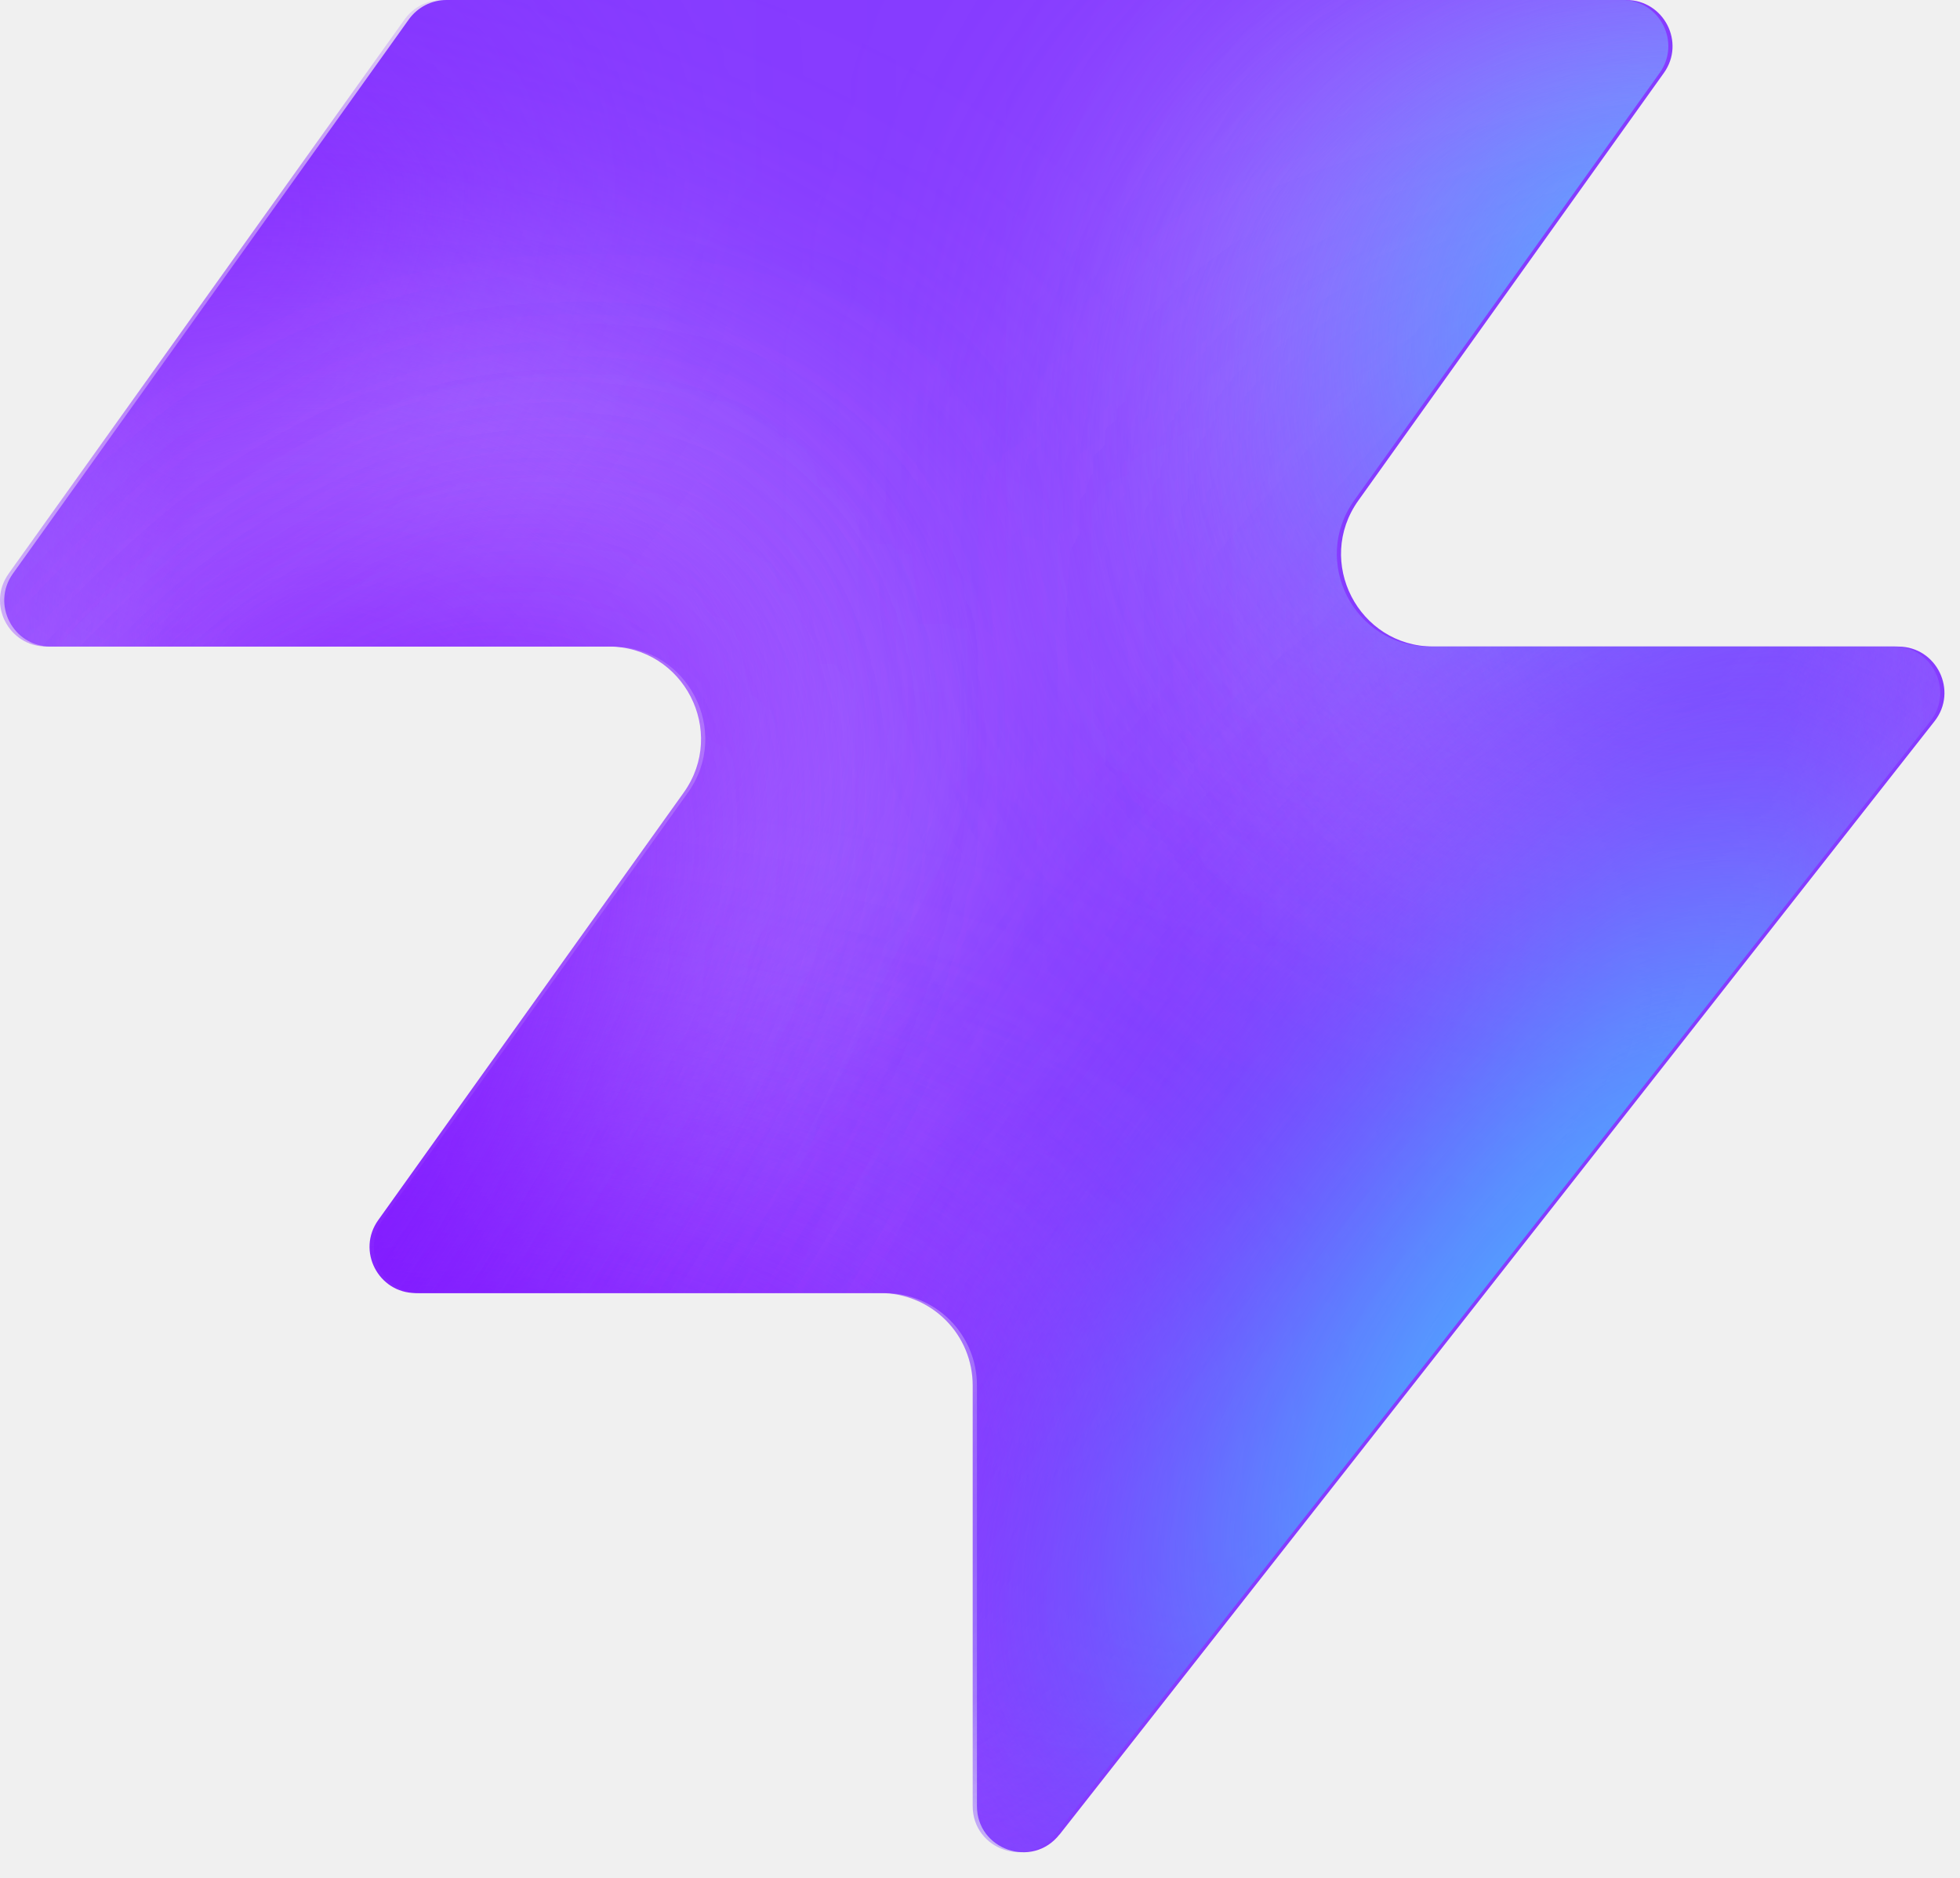
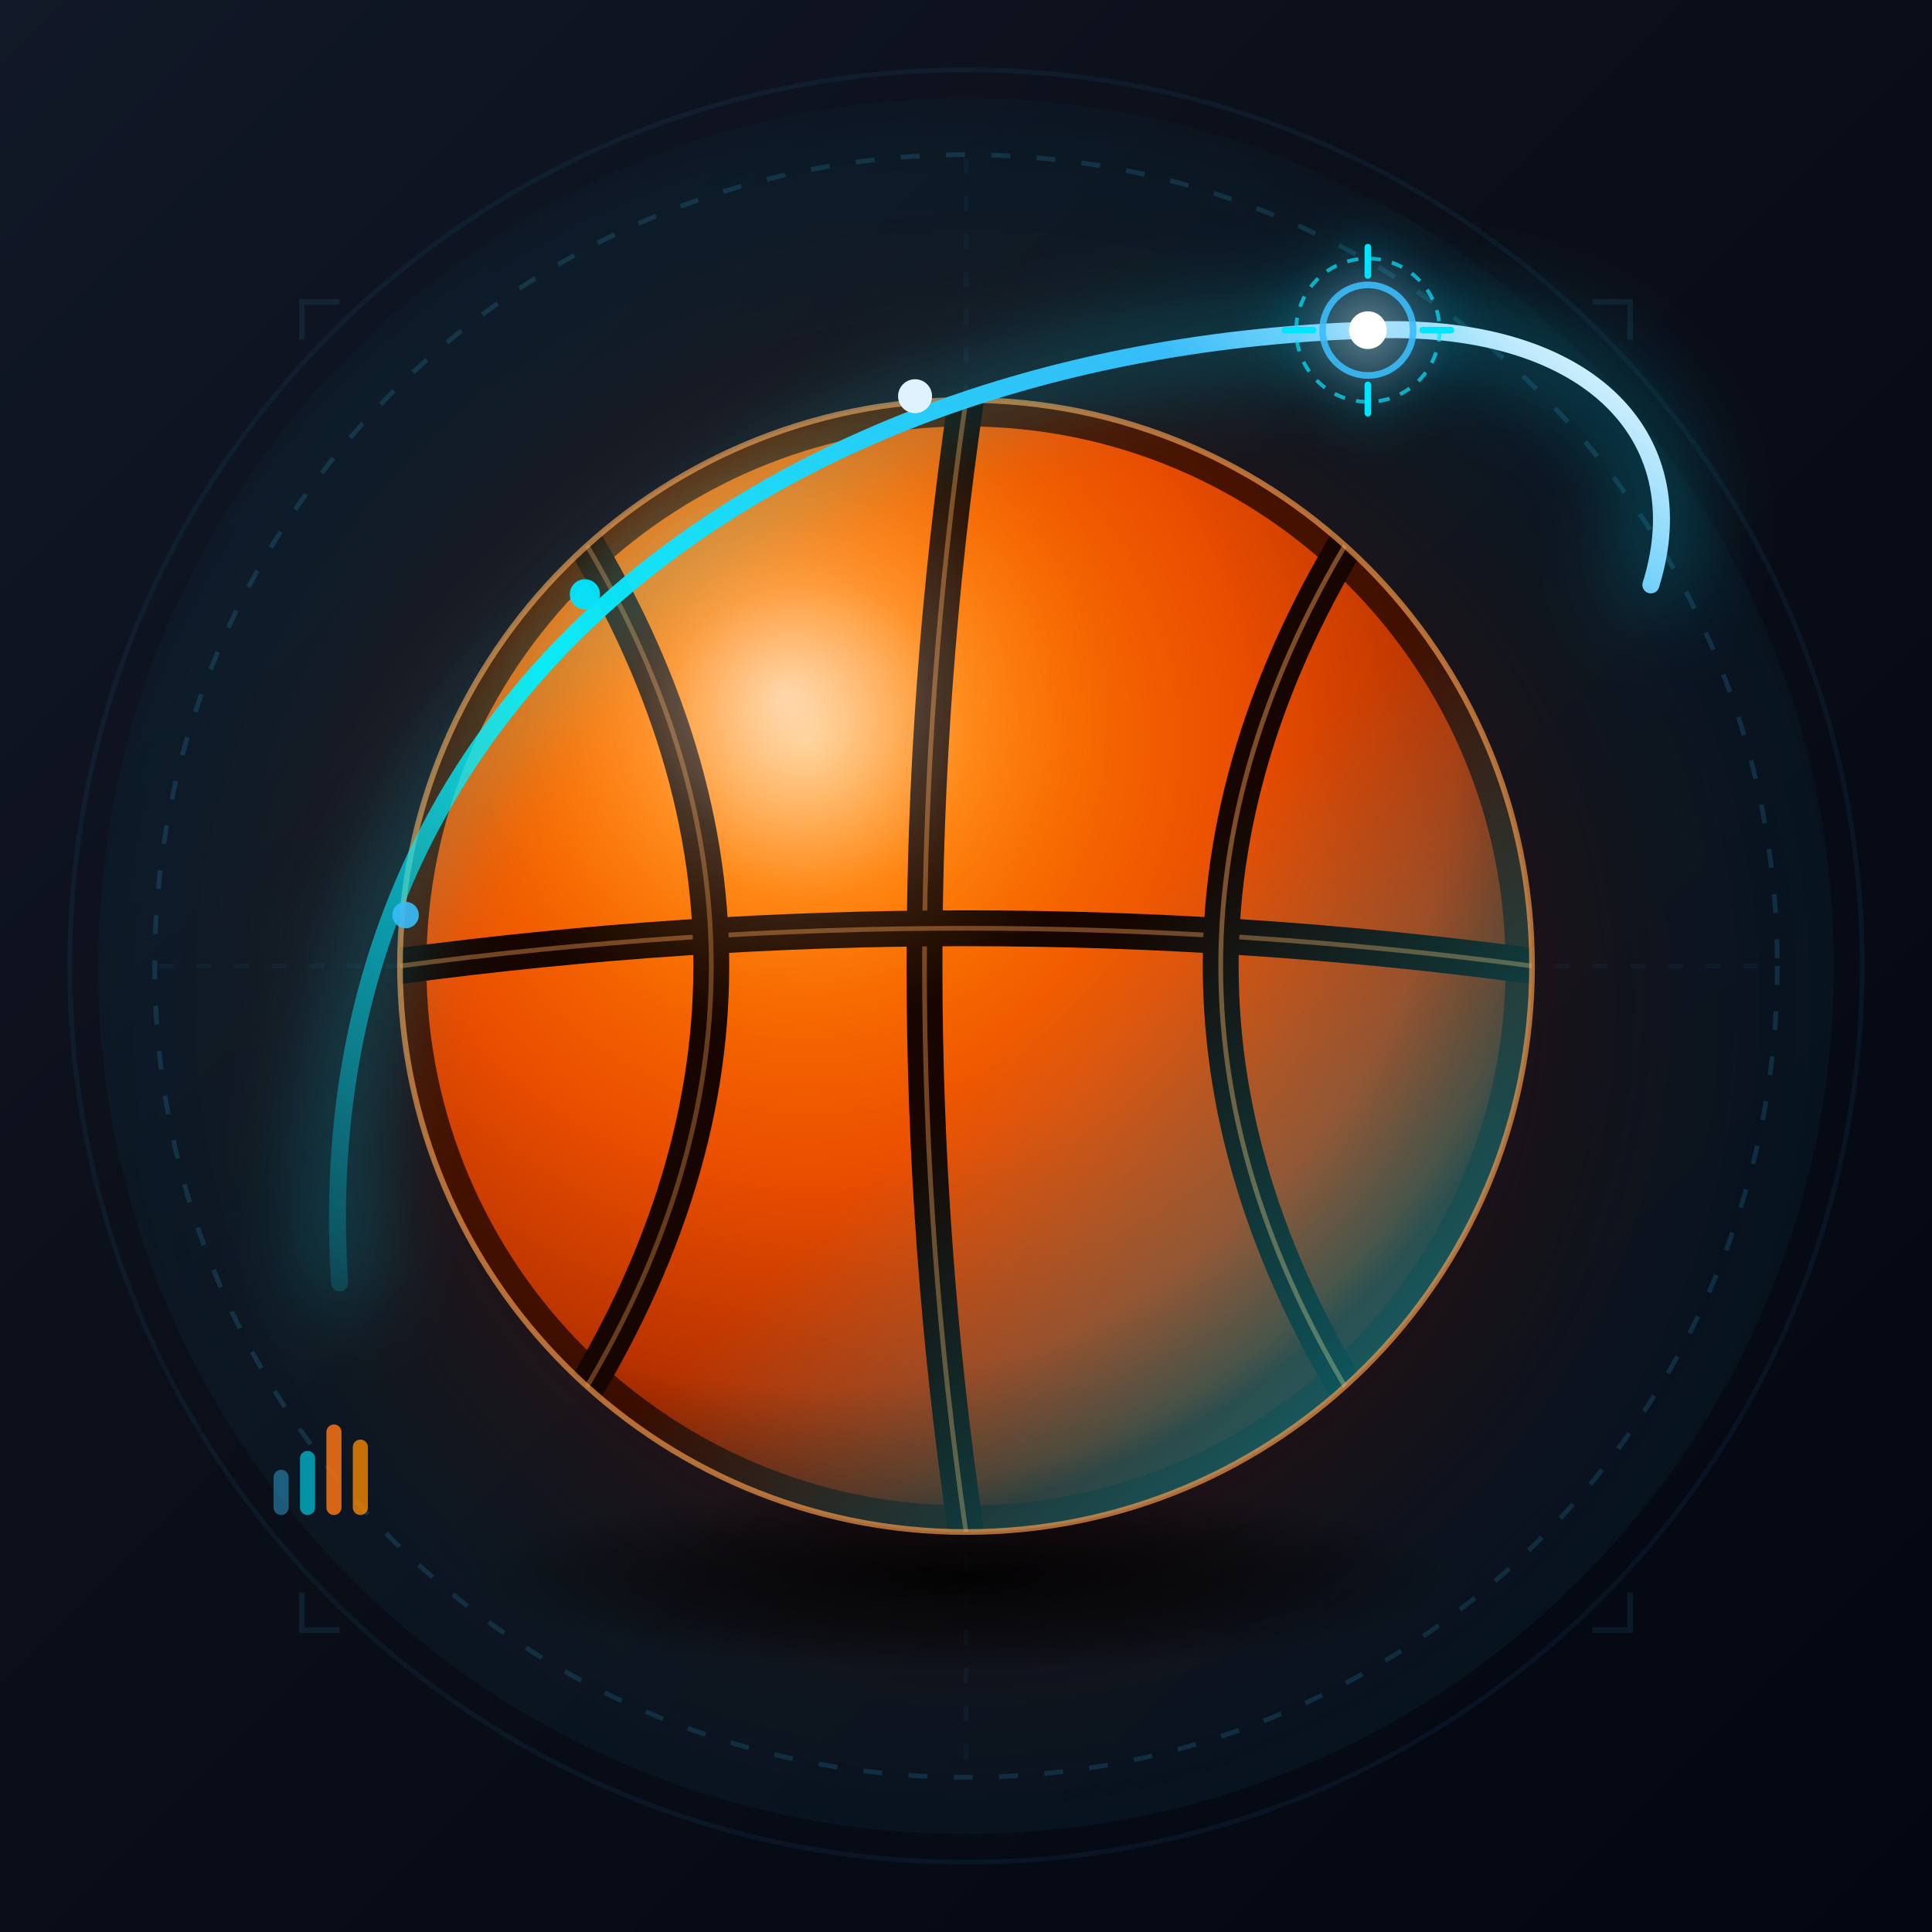
- <svg xmlns="http://www.w3.org/2000/svg" width="48" height="46" fill="none" viewBox="0 0 48 46">
-   <path fill="#863bff" d="M25.946 44.938c-.664.845-2.021.375-2.021-.698V33.937a2.26 2.26 0 0 0-2.262-2.262H10.287c-.92 0-1.456-1.04-.92-1.788l7.48-10.471c1.07-1.497 0-3.578-1.842-3.578H1.237c-.92 0-1.456-1.04-.92-1.788L10.013.474c.214-.297.556-.474.92-.474h28.894c.92 0 1.456 1.04.92 1.788l-7.48 10.471c-1.07 1.498 0 3.579 1.842 3.579h11.377c.943 0 1.473 1.088.89 1.83L25.947 44.94z" style="fill:#863bff;fill:color(display-p3 .525 .23 1);fill-opacity:1" />
-   <mask id="a" width="48" height="46" x="0" y="0" maskUnits="userSpaceOnUse" style="mask-type:alpha">
-     <path fill="#000" d="M25.842 44.938c-.664.844-2.021.375-2.021-.698V33.937a2.26 2.26 0 0 0-2.262-2.262H10.183c-.92 0-1.456-1.04-.92-1.788l7.48-10.471c1.07-1.498 0-3.579-1.842-3.579H1.133c-.92 0-1.456-1.04-.92-1.787L9.91.473c.214-.297.556-.474.92-.474h28.894c.92 0 1.456 1.04.92 1.788l-7.48 10.471c-1.07 1.498 0 3.578 1.842 3.578h11.377c.943 0 1.473 1.088.89 1.832L25.843 44.94z" style="fill:#000;fill-opacity:1" />
-   </mask>
-   <g mask="url(#a)">
-     <g filter="url(#b)">
-       <ellipse cx="5.508" cy="14.704" fill="#ede6ff" rx="5.508" ry="14.704" style="fill:#ede6ff;fill:color(display-p3 .927 .903 1);fill-opacity:1" transform="matrix(.00324 1 1 -.00324 -4.47 31.516)" />
+ <svg xmlns="http://www.w3.org/2000/svg" viewBox="0 0 1024 1024" width="1024" height="1024">
+   <defs>
+     <linearGradient id="bgGrad" x1="0%" y1="0%" x2="100%" y2="100%">
+       <stop offset="0%" stop-color="#111827" />
+       <stop offset="40%" stop-color="#0B0F19" />
+       <stop offset="100%" stop-color="#030712" />
+     </linearGradient>
+     <radialGradient id="warmAura" cx="50%" cy="52%" r="58%">
+       <stop offset="0%" stop-color="#FF5A00" stop-opacity="0.32" />
+       <stop offset="50%" stop-color="#FF3D00" stop-opacity="0.10" />
+       <stop offset="85%" stop-color="#00D2FF" stop-opacity="0.04" />
+       <stop offset="100%" stop-color="#0B0F19" stop-opacity="0" />
+     </radialGradient>
+     <radialGradient id="ballShading" cx="36%" cy="30%" r="70%">
+       <stop offset="0%" stop-color="#FFBA66" />
+       <stop offset="20%" stop-color="#FF7A00" />
+       <stop offset="55%" stop-color="#EA4E00" />
+       <stop offset="82%" stop-color="#B83200" />
+       <stop offset="96%" stop-color="#661900" />
+       <stop offset="100%" stop-color="#3D0B00" />
+     </radialGradient>
+     <radialGradient id="specularGlow" cx="34%" cy="26%" r="38%">
+       <stop offset="0%" stop-color="#FFFFFF" stop-opacity="0.55" />
+       <stop offset="35%" stop-color="#FFE0B2" stop-opacity="0.22" />
+       <stop offset="80%" stop-color="#FF8C00" stop-opacity="0" />
+     </radialGradient>
+     <linearGradient id="cyanRim" x1="100%" y1="100%" x2="0%" y2="0%">
+       <stop offset="0%" stop-color="#00E5FF" stop-opacity="0.75" />
+       <stop offset="15%" stop-color="#00E5FF" stop-opacity="0.35" />
+       <stop offset="45%" stop-color="#00E5FF" stop-opacity="0" />
+     </linearGradient>
+     <linearGradient id="cyanArc" x1="0%" y1="100%" x2="100%" y2="0%">
+       <stop offset="0%" stop-color="#00E5FF" stop-opacity="0.15" />
+       <stop offset="40%" stop-color="#00F0FF" stop-opacity="0.95" />
+       <stop offset="80%" stop-color="#38BDF8" stop-opacity="1" />
+       <stop offset="100%" stop-color="#FFFFFF" stop-opacity="1" />
+     </linearGradient>
+     <radialGradient id="ballShadow" cx="50%" cy="50%" r="50%">
+       <stop offset="0%" stop-color="#000000" stop-opacity="0.85" />
+       <stop offset="60%" stop-color="#000000" stop-opacity="0.4" />
+       <stop offset="100%" stop-color="#000000" stop-opacity="0" />
+     </radialGradient>
+     <filter id="neonGlow" x="-30%" y="-30%" width="160%" height="160%">
+       <feGaussianBlur stdDeviation="14" result="blur" />
+       <feMerge>
+         <feMergeNode in="blur" />
+         <feMergeNode in="SourceGraphic" />
+       </feMerge>
+     </filter>
+     <filter id="softGlow" x="-20%" y="-20%" width="140%" height="140%">
+       <feGaussianBlur stdDeviation="22" />
+     </filter>
+     <clipPath id="ballClip">
+       <circle cx="512" cy="512" r="300" />
+     </clipPath>
+   </defs>
+   <rect width="1024" height="1024" fill="url(#bgGrad)" />
+   <g opacity="0.16" stroke="#38BDF8" stroke-width="2.5" fill="none">
+     <circle cx="512" cy="512" r="430" stroke-dasharray="10 14" />
+     <circle cx="512" cy="512" r="475" opacity="0.4" />
+     <line x1="84" y1="512" x2="940" y2="512" stroke-dasharray="8 12" opacity="0.3" />
+     <line x1="512" y1="84" x2="512" y2="940" stroke-dasharray="8 12" opacity="0.3" />
+     <path d="M 160,180 L 160,160 L 180,160" stroke-width="3" opacity="0.6" />
+     <path d="M 864,180 L 864,160 L 844,160" stroke-width="3" opacity="0.6" />
+     <path d="M 160,844 L 160,864 L 180,864" stroke-width="3" opacity="0.6" />
+     <path d="M 864,844 L 864,864 L 844,864" stroke-width="3" opacity="0.6" />
+   </g>
+   <circle cx="512" cy="512" r="460" fill="url(#warmAura)" />
+   <ellipse cx="512" cy="836" rx="260" ry="50" fill="url(#ballShadow)" />
+   <g id="basketball">
+     <circle cx="512" cy="512" r="300" fill="url(#ballShading)" />
+     <g clip-path="url(#ballClip)">
+       <circle cx="512" cy="512" r="300" fill="none" stroke="#220600" stroke-width="28" opacity="0.8" />
+       <path d="M 512,212 Q 468,512 512,812" fill="none" stroke="#160500" stroke-width="19" stroke-linecap="round" />
+       <path d="M 512,212 Q 468,512 512,812" fill="none" stroke="#FFA352" stroke-width="2.5" opacity="0.4" />
+       <path d="M 212,512 Q 512,472 812,512" fill="none" stroke="#160500" stroke-width="19" stroke-linecap="round" />
+       <path d="M 212,512 Q 512,472 812,512" fill="none" stroke="#FFA352" stroke-width="2.5" opacity="0.4" />
+       <path d="M 298,268 Q 456,512 298,756" fill="none" stroke="#160500" stroke-width="19" stroke-linecap="round" />
+       <path d="M 298,268 Q 456,512 298,756" fill="none" stroke="#FFA352" stroke-width="2.5" opacity="0.35" />
+       <path d="M 726,268 Q 568,512 726,756" fill="none" stroke="#160500" stroke-width="19" stroke-linecap="round" />
+       <path d="M 726,268 Q 568,512 726,756" fill="none" stroke="#FFA352" stroke-width="2.5" opacity="0.45" />
+       <circle cx="512" cy="512" r="300" fill="url(#specularGlow)" />
+       <circle cx="512" cy="512" r="300" fill="url(#cyanRim)" />
    </g>
-     <g filter="url(#c)">
-       <ellipse cx="10.399" cy="29.851" fill="#ede6ff" rx="10.399" ry="29.851" style="fill:#ede6ff;fill:color(display-p3 .927 .903 1);fill-opacity:1" transform="matrix(.00324 1 1 -.00324 -39.328 7.883)" />
+     <circle cx="512" cy="512" r="300" fill="none" stroke="#FFA04D" stroke-width="3" opacity="0.65" />
+   </g>
+   <g id="telemetry_arc">
+     <path d="M 180,680 C 160,370 410,185 725,175 C 840,170 900,230 875,310" fill="none" stroke="#00E5FF" stroke-width="26" opacity="0.3" stroke-linecap="round" filter="url(#softGlow)" />
+     <path d="M 180,680 C 160,370 410,185 725,175 C 840,170 900,230 875,310" fill="none" stroke="url(#cyanArc)" stroke-width="9" stroke-linecap="round" />
+     <circle cx="215" cy="485" r="7" fill="#38BDF8" opacity="0.9" />
+     <circle cx="310" cy="315" r="8" fill="#00E5FF" opacity="0.95" />
+     <circle cx="485" cy="210" r="9" fill="#E0F2FE" />
+     <g transform="translate(725, 175)" filter="url(#neonGlow)">
+       <circle cx="0" cy="0" r="38" fill="none" stroke="#00E5FF" stroke-width="2" stroke-dasharray="6 6" opacity="0.7" />
+       <circle cx="0" cy="0" r="24" fill="none" stroke="#38BDF8" stroke-width="3.5" opacity="0.9" />
+       <circle cx="0" cy="0" r="10" fill="#FFFFFF" />
+       <line x1="0" y1="-44" x2="0" y2="-29" stroke="#00E5FF" stroke-width="3.5" stroke-linecap="round" />
+       <line x1="0" y1="29" x2="0" y2="44" stroke="#00E5FF" stroke-width="3.5" stroke-linecap="round" />
+       <line x1="-44" y1="0" x2="-29" y2="0" stroke="#00E5FF" stroke-width="3.5" stroke-linecap="round" />
+       <line x1="29" y1="0" x2="44" y2="0" stroke="#00E5FF" stroke-width="3.5" stroke-linecap="round" />
    </g>
-     <g filter="url(#d)">
-       <ellipse cx="5.508" cy="30.487" fill="#7e14ff" rx="5.508" ry="30.487" style="fill:#7e14ff;fill:color(display-p3 .492 .077 1);fill-opacity:1" transform="rotate(89.814 -25.913 -14.639)scale(1 -1)" />
-     </g>
-     <g filter="url(#e)">
-       <ellipse cx="5.508" cy="30.599" fill="#7e14ff" rx="5.508" ry="30.599" style="fill:#7e14ff;fill:color(display-p3 .492 .077 1);fill-opacity:1" transform="rotate(89.814 -32.644 -3.334)scale(1 -1)" />
-     </g>
-     <g filter="url(#f)">
-       <ellipse cx="5.508" cy="30.599" fill="#7e14ff" rx="5.508" ry="30.599" style="fill:#7e14ff;fill:color(display-p3 .492 .077 1);fill-opacity:1" transform="matrix(.00324 1 1 -.00324 -34.34 30.47)" />
-     </g>
-     <g filter="url(#g)">
-       <ellipse cx="14.072" cy="22.078" fill="#ede6ff" rx="14.072" ry="22.078" style="fill:#ede6ff;fill:color(display-p3 .927 .903 1);fill-opacity:1" transform="rotate(93.35 24.506 48.493)scale(-1 1)" />
-     </g>
-     <g filter="url(#h)">
-       <ellipse cx="3.47" cy="21.501" fill="#7e14ff" rx="3.47" ry="21.501" style="fill:#7e14ff;fill:color(display-p3 .492 .077 1);fill-opacity:1" transform="rotate(89.009 28.708 47.59)scale(-1 1)" />
-     </g>
-     <g filter="url(#i)">
-       <ellipse cx="3.47" cy="21.501" fill="#7e14ff" rx="3.47" ry="21.501" style="fill:#7e14ff;fill:color(display-p3 .492 .077 1);fill-opacity:1" transform="rotate(89.009 28.708 47.59)scale(-1 1)" />
-     </g>
-     <g filter="url(#j)">
-       <ellipse cx=".387" cy="8.972" fill="#7e14ff" rx="4.407" ry="29.108" style="fill:#7e14ff;fill:color(display-p3 .492 .077 1);fill-opacity:1" transform="rotate(39.51 .387 8.972)" />
-     </g>
-     <g filter="url(#k)">
-       <ellipse cx="47.523" cy="-6.092" fill="#7e14ff" rx="4.407" ry="29.108" style="fill:#7e14ff;fill:color(display-p3 .492 .077 1);fill-opacity:1" transform="rotate(37.892 47.523 -6.092)" />
-     </g>
-     <g filter="url(#l)">
-       <ellipse cx="41.412" cy="6.333" fill="#47bfff" rx="5.971" ry="9.665" style="fill:#47bfff;fill:color(display-p3 .28 .748 1);fill-opacity:1" transform="rotate(37.892 41.412 6.333)" />
-     </g>
-     <g filter="url(#m)">
-       <ellipse cx="-1.879" cy="38.332" fill="#7e14ff" rx="4.407" ry="29.108" style="fill:#7e14ff;fill:color(display-p3 .492 .077 1);fill-opacity:1" transform="rotate(37.892 -1.88 38.332)" />
-     </g>
-     <g filter="url(#n)">
-       <ellipse cx="-1.879" cy="38.332" fill="#7e14ff" rx="4.407" ry="29.108" style="fill:#7e14ff;fill:color(display-p3 .492 .077 1);fill-opacity:1" transform="rotate(37.892 -1.88 38.332)" />
-     </g>
-     <g filter="url(#o)">
-       <ellipse cx="35.651" cy="29.907" fill="#7e14ff" rx="4.407" ry="29.108" style="fill:#7e14ff;fill:color(display-p3 .492 .077 1);fill-opacity:1" transform="rotate(37.892 35.651 29.907)" />
-     </g>
-     <g filter="url(#p)">
-       <ellipse cx="38.418" cy="32.4" fill="#47bfff" rx="5.971" ry="15.297" style="fill:#47bfff;fill:color(display-p3 .28 .748 1);fill-opacity:1" transform="rotate(37.892 38.418 32.4)" />
+     <g transform="translate(145, 755)" opacity="0.85">
+       <rect x="0" y="24" width="8" height="24" rx="4" fill="#38BDF8" opacity="0.5" />
+       <rect x="14" y="14" width="8" height="34" rx="4" fill="#00E5FF" opacity="0.7" />
+       <rect x="28" y="0" width="8" height="48" rx="4" fill="#F97316" />
+       <rect x="42" y="8" width="8" height="40" rx="4" fill="#FF8C00" opacity="0.9" />
    </g>
  </g>
-   <defs>
-     <filter id="b" width="60.045" height="41.654" x="-19.77" y="16.149" color-interpolation-filters="sRGB" filterUnits="userSpaceOnUse">
-       <feFlood flood-opacity="0" result="BackgroundImageFix" />
-       <feBlend in="SourceGraphic" in2="BackgroundImageFix" result="shape" />
-       <feGaussianBlur result="effect1_foregroundBlur_2002_17158" stdDeviation="7.659" />
-     </filter>
-     <filter id="c" width="90.34" height="51.437" x="-54.613" y="-7.533" color-interpolation-filters="sRGB" filterUnits="userSpaceOnUse">
-       <feFlood flood-opacity="0" result="BackgroundImageFix" />
-       <feBlend in="SourceGraphic" in2="BackgroundImageFix" result="shape" />
-       <feGaussianBlur result="effect1_foregroundBlur_2002_17158" stdDeviation="7.659" />
-     </filter>
-     <filter id="d" width="79.355" height="29.4" x="-49.64" y="2.03" color-interpolation-filters="sRGB" filterUnits="userSpaceOnUse">
-       <feFlood flood-opacity="0" result="BackgroundImageFix" />
-       <feBlend in="SourceGraphic" in2="BackgroundImageFix" result="shape" />
-       <feGaussianBlur result="effect1_foregroundBlur_2002_17158" stdDeviation="4.596" />
-     </filter>
-     <filter id="e" width="79.579" height="29.4" x="-45.045" y="20.029" color-interpolation-filters="sRGB" filterUnits="userSpaceOnUse">
-       <feFlood flood-opacity="0" result="BackgroundImageFix" />
-       <feBlend in="SourceGraphic" in2="BackgroundImageFix" result="shape" />
-       <feGaussianBlur result="effect1_foregroundBlur_2002_17158" stdDeviation="4.596" />
-     </filter>
-     <filter id="f" width="79.579" height="29.4" x="-43.513" y="21.178" color-interpolation-filters="sRGB" filterUnits="userSpaceOnUse">
-       <feFlood flood-opacity="0" result="BackgroundImageFix" />
-       <feBlend in="SourceGraphic" in2="BackgroundImageFix" result="shape" />
-       <feGaussianBlur result="effect1_foregroundBlur_2002_17158" stdDeviation="4.596" />
-     </filter>
-     <filter id="g" width="74.749" height="58.852" x="15.756" y="-17.901" color-interpolation-filters="sRGB" filterUnits="userSpaceOnUse">
-       <feFlood flood-opacity="0" result="BackgroundImageFix" />
-       <feBlend in="SourceGraphic" in2="BackgroundImageFix" result="shape" />
-       <feGaussianBlur result="effect1_foregroundBlur_2002_17158" stdDeviation="7.659" />
-     </filter>
-     <filter id="h" width="61.377" height="25.362" x="23.548" y="2.284" color-interpolation-filters="sRGB" filterUnits="userSpaceOnUse">
-       <feFlood flood-opacity="0" result="BackgroundImageFix" />
-       <feBlend in="SourceGraphic" in2="BackgroundImageFix" result="shape" />
-       <feGaussianBlur result="effect1_foregroundBlur_2002_17158" stdDeviation="4.596" />
-     </filter>
-     <filter id="i" width="61.377" height="25.362" x="23.548" y="2.284" color-interpolation-filters="sRGB" filterUnits="userSpaceOnUse">
-       <feFlood flood-opacity="0" result="BackgroundImageFix" />
-       <feBlend in="SourceGraphic" in2="BackgroundImageFix" result="shape" />
-       <feGaussianBlur result="effect1_foregroundBlur_2002_17158" stdDeviation="4.596" />
-     </filter>
-     <filter id="j" width="56.045" height="63.649" x="-27.636" y="-22.853" color-interpolation-filters="sRGB" filterUnits="userSpaceOnUse">
-       <feFlood flood-opacity="0" result="BackgroundImageFix" />
-       <feBlend in="SourceGraphic" in2="BackgroundImageFix" result="shape" />
-       <feGaussianBlur result="effect1_foregroundBlur_2002_17158" stdDeviation="4.596" />
-     </filter>
-     <filter id="k" width="54.814" height="64.646" x="20.116" y="-38.415" color-interpolation-filters="sRGB" filterUnits="userSpaceOnUse">
-       <feFlood flood-opacity="0" result="BackgroundImageFix" />
-       <feBlend in="SourceGraphic" in2="BackgroundImageFix" result="shape" />
-       <feGaussianBlur result="effect1_foregroundBlur_2002_17158" stdDeviation="4.596" />
-     </filter>
-     <filter id="l" width="33.541" height="35.313" x="24.641" y="-11.323" color-interpolation-filters="sRGB" filterUnits="userSpaceOnUse">
-       <feFlood flood-opacity="0" result="BackgroundImageFix" />
-       <feBlend in="SourceGraphic" in2="BackgroundImageFix" result="shape" />
-       <feGaussianBlur result="effect1_foregroundBlur_2002_17158" stdDeviation="4.596" />
-     </filter>
-     <filter id="m" width="54.814" height="64.646" x="-29.286" y="6.009" color-interpolation-filters="sRGB" filterUnits="userSpaceOnUse">
-       <feFlood flood-opacity="0" result="BackgroundImageFix" />
-       <feBlend in="SourceGraphic" in2="BackgroundImageFix" result="shape" />
-       <feGaussianBlur result="effect1_foregroundBlur_2002_17158" stdDeviation="4.596" />
-     </filter>
-     <filter id="n" width="54.814" height="64.646" x="-29.286" y="6.009" color-interpolation-filters="sRGB" filterUnits="userSpaceOnUse">
-       <feFlood flood-opacity="0" result="BackgroundImageFix" />
-       <feBlend in="SourceGraphic" in2="BackgroundImageFix" result="shape" />
-       <feGaussianBlur result="effect1_foregroundBlur_2002_17158" stdDeviation="4.596" />
-     </filter>
-     <filter id="o" width="54.814" height="64.646" x="8.244" y="-2.416" color-interpolation-filters="sRGB" filterUnits="userSpaceOnUse">
-       <feFlood flood-opacity="0" result="BackgroundImageFix" />
-       <feBlend in="SourceGraphic" in2="BackgroundImageFix" result="shape" />
-       <feGaussianBlur result="effect1_foregroundBlur_2002_17158" stdDeviation="4.596" />
-     </filter>
-     <filter id="p" width="39.409" height="43.623" x="18.713" y="10.588" color-interpolation-filters="sRGB" filterUnits="userSpaceOnUse">
-       <feFlood flood-opacity="0" result="BackgroundImageFix" />
-       <feBlend in="SourceGraphic" in2="BackgroundImageFix" result="shape" />
-       <feGaussianBlur result="effect1_foregroundBlur_2002_17158" stdDeviation="4.596" />
-     </filter>
-   </defs>
</svg>
